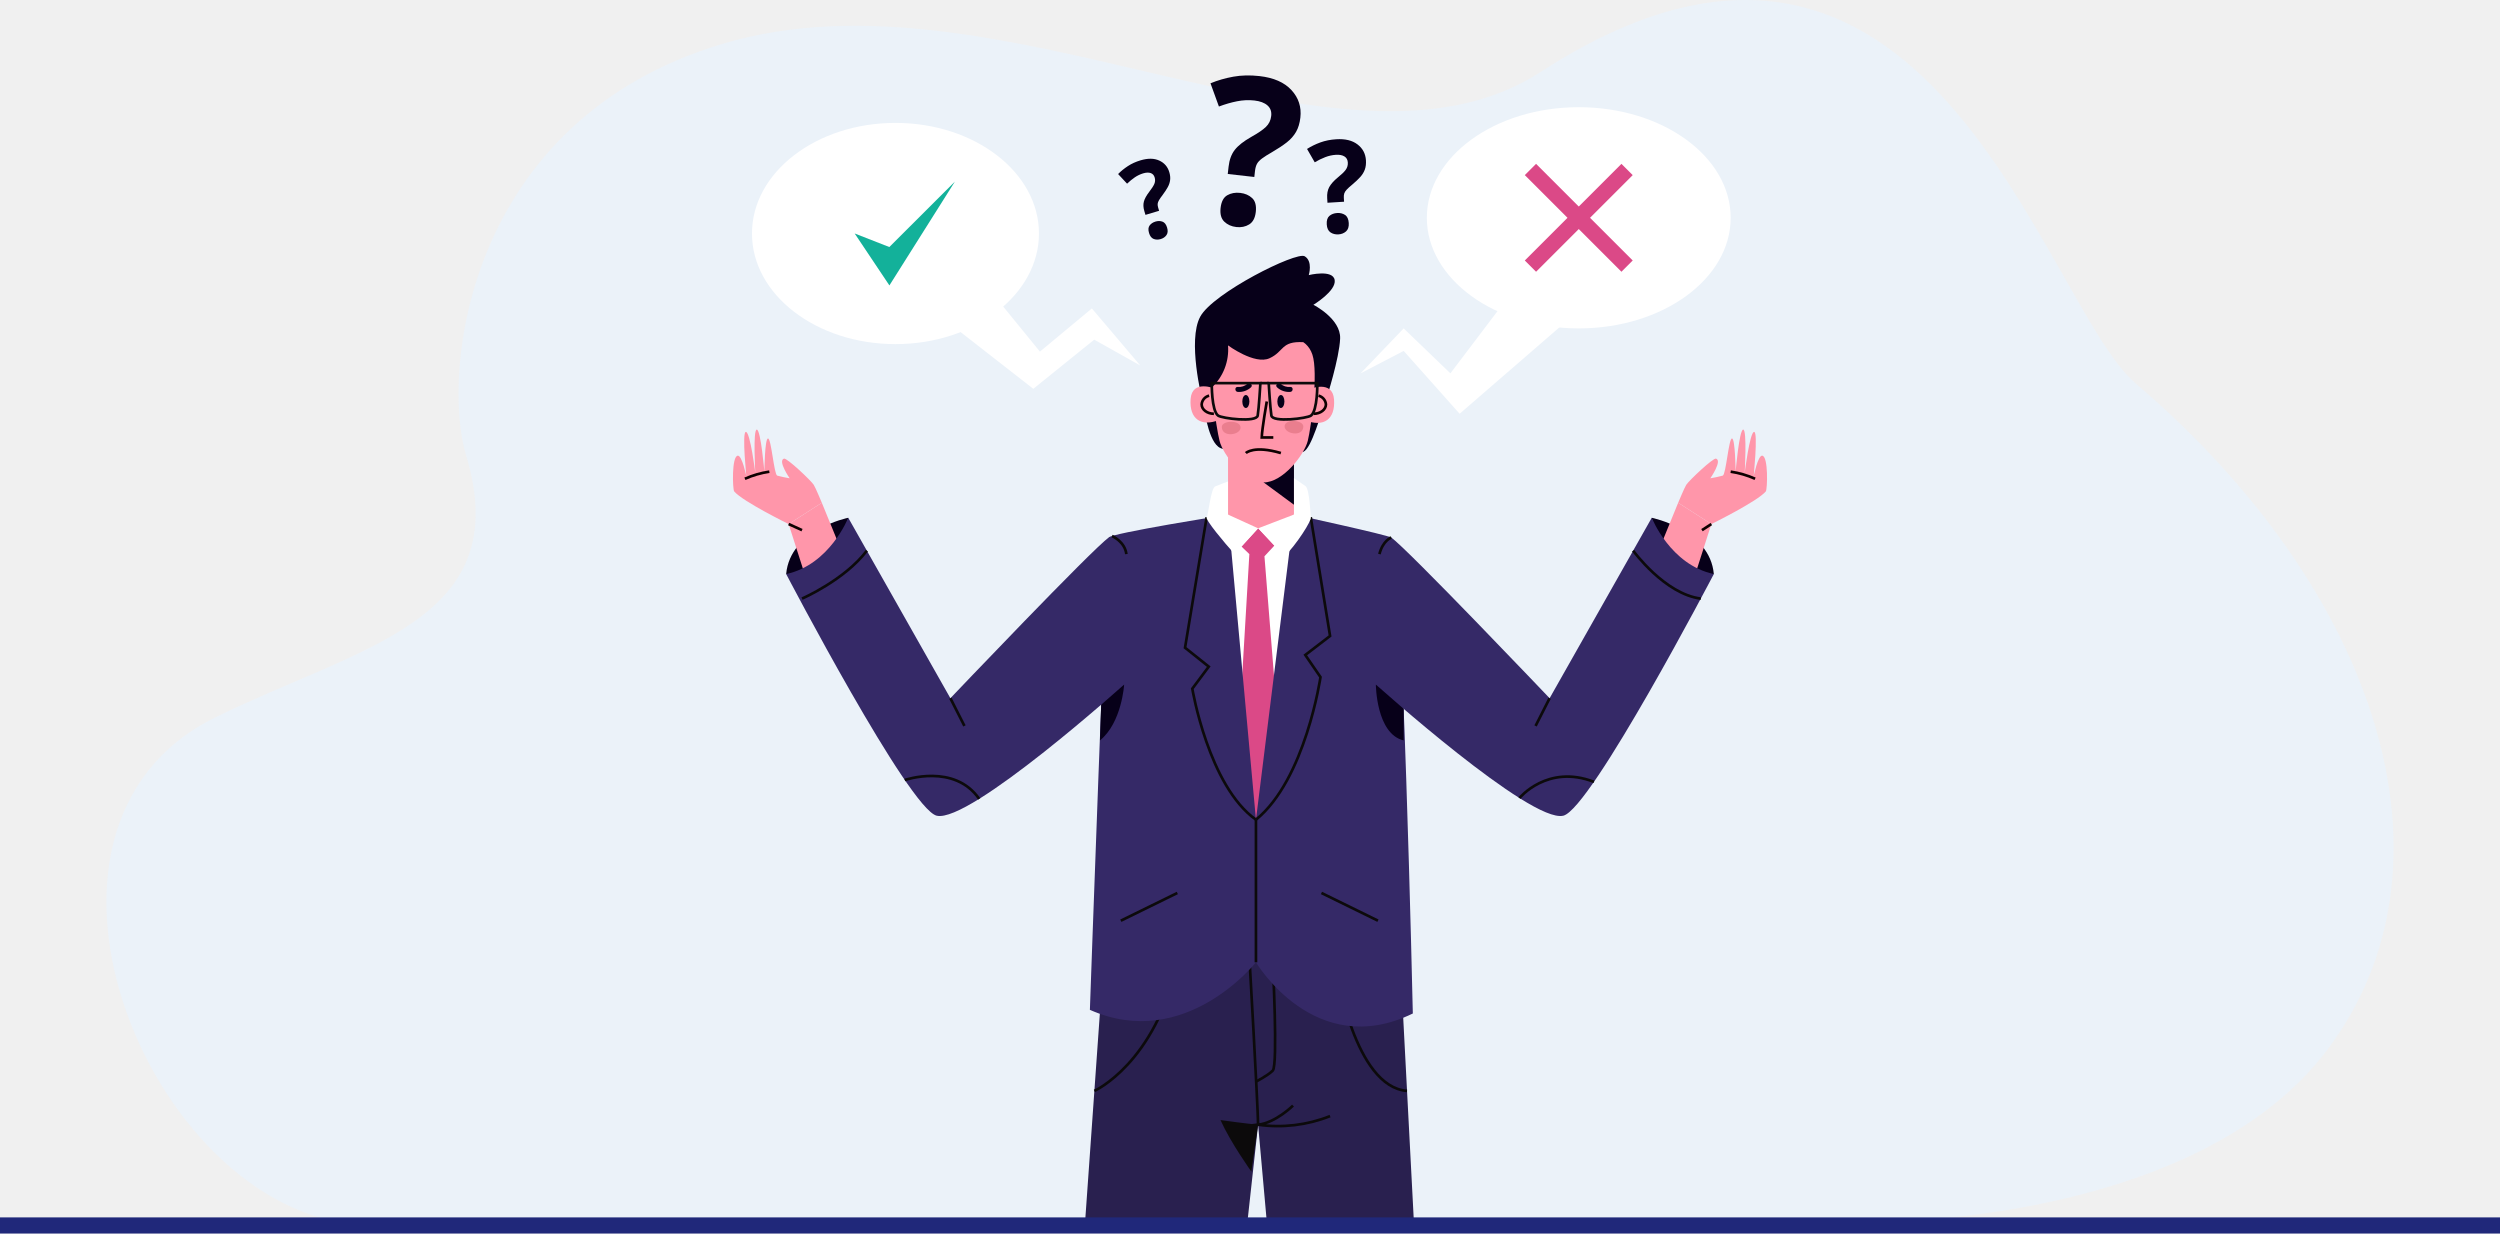
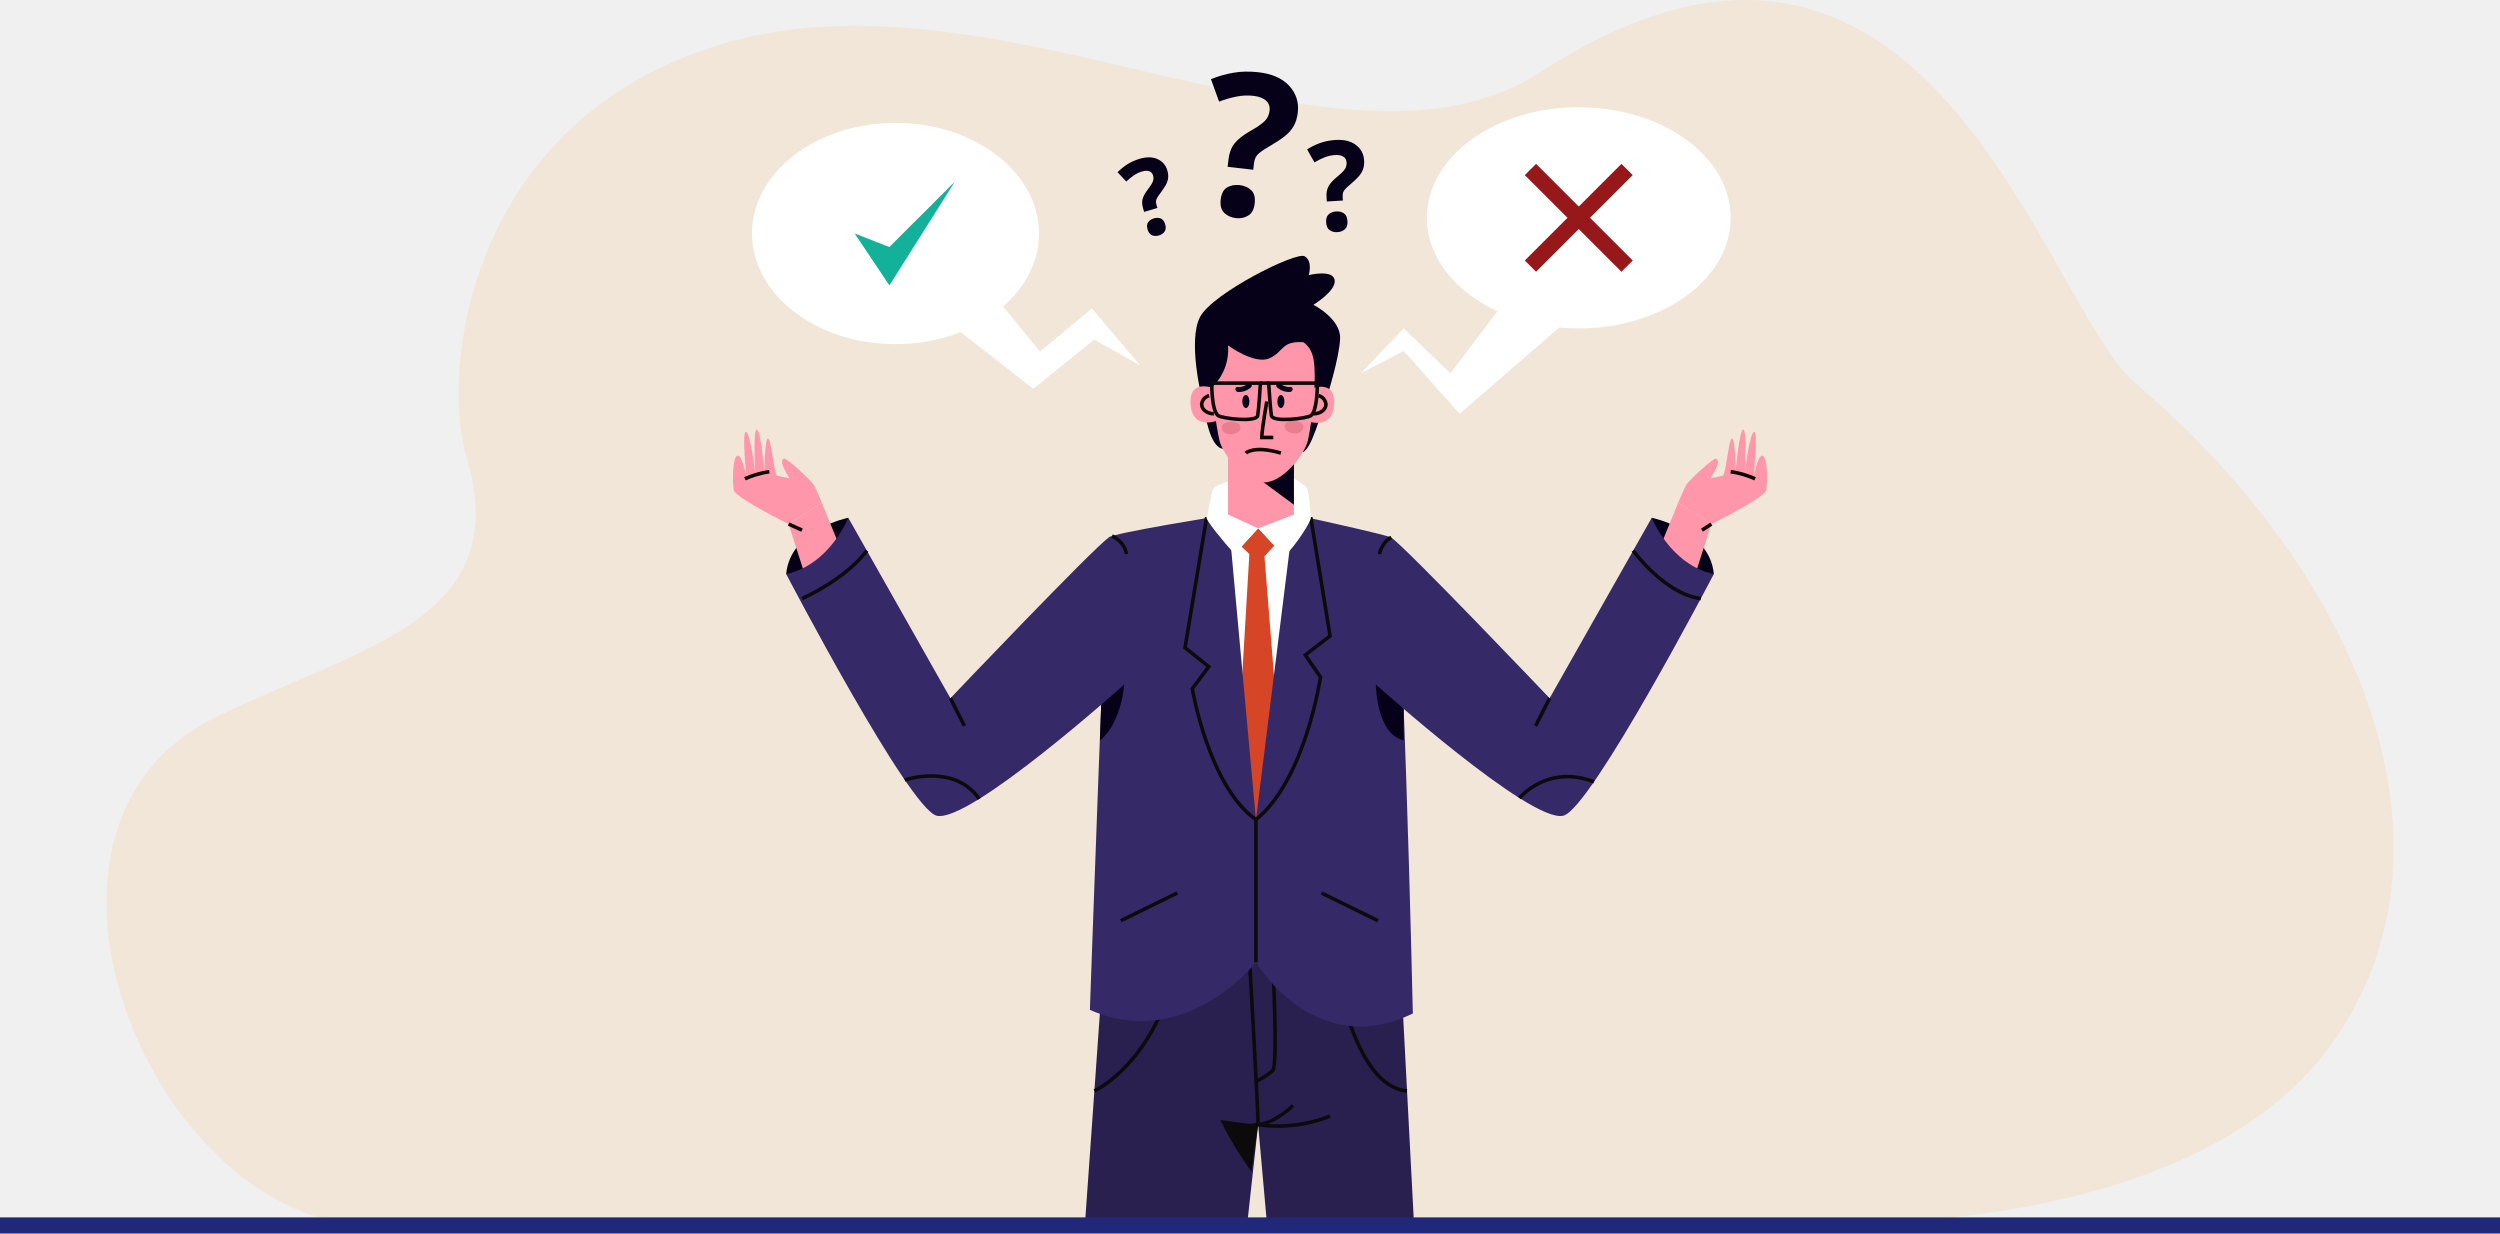
- <svg xmlns="http://www.w3.org/2000/svg" width="930" height="458.87" viewBox="0 0 930 458.87">
+ <svg xmlns="http://www.w3.org/2000/svg" width="700" height="345.386" viewBox="0 0 700 345.386">
  <g id="Grupo_18156" data-name="Grupo 18156" transform="translate(-235 -4056.13)">
-     <path id="Trazado_17434" data-name="Trazado 17434" d="M1234.786,371.447c-34.936-29.8-77.052-209.518-221.332-115.916-74.543,48.36-200.238-41.517-304.276-10.473C613.631,273.567,604.42,367.5,613.665,398.105c18.674,61.826-39.44,71.027-93.35,97.591C435.751,537.364,497.935,683.8,577.824,684.5s563.87-1.394,563.87-1.394,116.055.294,164.317-63.76C1357.945,550.42,1325.023,448.42,1234.786,371.447Z" transform="translate(-205.292 3827.354)" fill="#ebf2f9" />
-     <g id="Grupo_18155" data-name="Grupo 18155" transform="translate(461.301 4047.974)">
-       <ellipse id="Elipse_846" data-name="Elipse 846" cx="53.378" cy="41.145" rx="53.378" ry="41.145" transform="translate(53.435 53.876)" fill="#fff" />
-       <ellipse id="Elipse_847" data-name="Elipse 847" cx="56.51" cy="41.145" rx="56.51" ry="41.145" transform="translate(304.487 48.033)" fill="#fff" />
-       <path id="Trazado_17379" data-name="Trazado 17379" d="M203.328,150.944l-18-21.222-19.323,16.061-25.356-31.1-14.924,15.44,37.814,29.5,22.66-18.285Z" transform="translate(-5.453 -6.827)" fill="#fff" />
-       <path id="Trazado_17380" data-name="Trazado 17380" d="M297.066,154.366l16.026-16.716,17.378,16.716,24.561-32.421,20.061,11.789L333.908,169.4l-20.816-23.38Z" transform="translate(-17.227 -7.326)" fill="#fff" />
-       <g id="Grupo_18152" data-name="Grupo 18152" transform="translate(46.359 103.334)">
-         <path id="Trazado_17381" data-name="Trazado 17381" d="M194.954,375.188l-8.242,116.236h60.23l4.414-40.148,3.591,40.148h54.572l-6.079-116.236Z" transform="translate(-56.003 -128.061)" fill="#29204f" />
-         <path id="Trazado_17382" data-name="Trazado 17382" d="M190.726,439.859s22.741-10.268,30.861-47.848" transform="translate(-56.279 -129.217)" fill="none" stroke="#0c0a0b" stroke-miterlimit="10" stroke-width="1" />
-         <path id="Trazado_17383" data-name="Trazado 17383" d="M287.571,395.571s6.557,43.012,26.121,44.532" transform="translate(-62.933 -129.461)" fill="none" stroke="#0c0a0b" stroke-miterlimit="10" stroke-width="1" />
-         <path id="Trazado_17384" data-name="Trazado 17384" d="M252.586,474.2s-7.751-10.807-11.483-19.158c0,0,10.28,1.413,13.991,1.719Z" transform="translate(-59.74 -133.548)" fill="#0c0a0b" />
-         <path id="Trazado_17385" data-name="Trazado 17385" d="M252.646,389.9s3.076,53.749,3.241,62.386" transform="translate(-60.534 -129.072)" fill="none" stroke="#0c0a0b" stroke-miterlimit="10" stroke-width="1" />
-         <path id="Trazado_17386" data-name="Trazado 17386" d="M255.082,436.473s4.467-2.216,6.432-4.181,0-40.281,0-40.281" transform="translate(-60.701 -129.217)" fill="none" stroke="#0c0a0b" stroke-miterlimit="10" stroke-width="1" />
-         <path id="Trazado_17387" data-name="Trazado 17387" d="M301.684,305.7c-.2,27.6,1.774,51.836.921,53.068a19.356,19.356,0,0,1-5.668,4.926l-96.1.364c-3.639,0-7.277-1.777-8.089-4.94-.349-1.358,2.674-24.327,3.009-51.391.462-36.118-.411-81.618-.172-83.227.405-2.826,42.8-10.987,44.993-11.324,0,0,9.757,11.55,24.53,0,0,0,36.261,10.691,38.052,11.46C304.088,225.04,301.95,268.4,301.684,305.7Z" transform="translate(-56.416 -116.928)" fill="#fff" />
-         <path id="Trazado_17388" data-name="Trazado 17388" d="M255.516,218.645l-6.217,6.794,2.931,2.808-5.49,93,7.942,13.688,10.594-12.82-7.432-93.051,3.7-3.984Z" transform="translate(-60.128 -117.304)" fill="#db4987" />
-         <path id="Trazado_17389" data-name="Trazado 17389" d="M301.025,221.716c-1.326-.977-36.175-8.542-36.175-8.542l-14.141,113.5-10.388-113.5s-44.065,7.041-44.354,8.542c-.989,5.123-7.033,175.691-7.033,175.691,35.393,15.719,61.775-17.684,61.775-17.684s21.86,36.842,58.359,19.041C309.068,398.764,305.2,224.79,301.025,221.716Z" transform="translate(-56.156 -116.928)" fill="#352967" />
-         <path id="Trazado_17390" data-name="Trazado 17390" d="M90.7,214.451s-21.614,4.359-23.088,20.938C67.615,235.389,87.633,236.251,90.7,214.451Z" transform="translate(-47.82 -117.016)" fill="#070019" />
-         <path id="Trazado_17391" data-name="Trazado 17391" d="M46.815,202.22c3.191,3.774,20.26,12.143,20.26,12.143l12.342-7.922s-2.345-5.646-3-6.665c-1.045-1.624-10.007-10.1-11.078-9.755-2.425.772,2.119,7.322,2.119,7.322a44.647,44.647,0,0,1-4.646-1c-1.2-.544-2.184-13.807-3.411-13.807s-1.351,12.342-1.351,12.342-1.351-15.658-2.825-15.658-.552,16.088-.552,16.088-1.888-15.138-3.5-15.228c-1.583-.088.3,17.963.184,16.579,0,0-1.6-7.859-3.192-7.736C45.824,189.1,46.221,201.517,46.815,202.22Z" transform="translate(-46.359 -114.595)" fill="#ff96aa" />
-         <path id="Trazado_17392" data-name="Trazado 17392" d="M51.132,198.675a34.763,34.763,0,0,1,9.088-2.64" transform="translate(-46.687 -115.751)" fill="none" stroke="#0d0000" stroke-miterlimit="10" stroke-width="1" />
-         <path id="Trazado_17393" data-name="Trazado 17393" d="M68.6,216.372,77.447,244s10.5,1.29,15.842-5.342L80.946,208.45Z" transform="translate(-47.888 -116.604)" fill="#ff96aa" />
-         <path id="Trazado_17394" data-name="Trazado 17394" d="M279.809,162.933s4.825-15.008,5.1-22.376-9.944-12.526-9.944-12.526,8.559-5.158,7.913-9.21-9.636-1.842-9.636-1.842,1.593-5.158-1.524-7-34.066,13.631-38.855,22.474.663,30.525.663,30.525c1.156,5.949,2.825,17.835,7.7,18.615s26.937,2.393,30,1.127S277.66,168.714,279.809,162.933Z" transform="translate(-59.039 -109.827)" fill="#070019" />
-         <path id="Trazado_17395" data-name="Trazado 17395" d="M244.113,190.2V211.6s10.139,11.631,24.53,0V191.19Z" transform="translate(-59.947 -115.35)" fill="#ff96aa" />
-         <path id="Trazado_17396" data-name="Trazado 17396" d="M258.348,199.713l11.27,8.293,0-16.743H258.348Z" transform="translate(-60.925 -115.423)" fill="#070019" />
-         <path id="Trazado_17397" data-name="Trazado 17397" d="M275.054,148.753c-2.234-6.7-9.256-7.341-18.322-7.341s-16.088.639-18.322,7.341.831,26.971,2.107,32.077,9.2,15.458,16.407,15.458,15.131-10.35,16.407-15.458S277.288,155.456,275.054,148.753Z" transform="translate(-59.501 -111.997)" fill="#ff96aa" />
-         <path id="Trazado_17398" data-name="Trazado 17398" d="M273.681,177.9c.087-2.565-6.9-3.02-6.973-.141S273.545,181.891,273.681,177.9Z" transform="translate(-61.5 -114.359)" fill="#ea7e8e" />
-         <path id="Trazado_17399" data-name="Trazado 17399" d="M241.632,178.079c-.057-2.568,6.934-2.742,6.973.141S241.72,182.072,241.632,178.079Z" transform="translate(-59.777 -114.381)" fill="#ea7e8e" />
-         <g id="Grupo_18146" data-name="Grupo 18146" transform="translate(189.478 51.766)">
+     <path id="Trazado_17434" data-name="Trazado 17434" d="M1048.088,336.163c-26.3-22.43-58-157.7-166.594-87.249-56.107,36.4-150.717-31.249-229.025-7.883-71.917,21.459-78.849,92.16-71.891,115.2,14.056,46.536-29.686,53.461-70.264,73.456C446.664,461.047,493.469,571.269,553.6,571.8s424.418-1.049,424.418-1.049,87.353.221,123.679-47.991C1140.789,470.874,1116.009,394.1,1048.088,336.163Z" transform="translate(-215.082 3827.354)" fill="#ff8f00" opacity="0.1" />
+     <g id="Grupo_18155" data-name="Grupo 18155" transform="translate(440.228 4061.529)">
+       <ellipse id="Elipse_846" data-name="Elipse 846" cx="40.177" cy="30.97" rx="40.177" ry="30.97" transform="translate(5.326 29.013)" fill="#fff" />
+       <ellipse id="Elipse_847" data-name="Elipse 847" cx="42.534" cy="30.97" rx="42.534" ry="30.97" transform="translate(194.29 24.616)" fill="#fff" />
+       <path id="Trazado_17379" data-name="Trazado 17379" d="M184.136,141.976,170.588,126l-14.544,12.089-19.085-23.409L125.725,126.3l28.462,22.2,17.056-13.763Z" transform="translate(-70.092 -45.039)" fill="#fff" />
+       <path id="Trazado_17380" data-name="Trazado 17380" d="M297.066,146.348l12.063-12.582,13.08,12.582,18.487-24.4,15.1,8.874-31,26.848-15.668-17.6Z" transform="translate(-121.328 -47.211)" fill="#fff" />
+       <g id="Grupo_18152" data-name="Grupo 18152" transform="translate(0 66.24)">
+         <path id="Trazado_17381" data-name="Trazado 17381" d="M192.916,375.188l-6.2,87.489h45.335l3.323-30.219,2.7,30.219h41.075l-4.576-87.489Z" transform="translate(-88.329 -189.178)" fill="#29204f" />
+         <path id="Trazado_17382" data-name="Trazado 17382" d="M190.726,428.025s17.117-7.729,23.229-36.014" transform="translate(-89.529 -194.209)" fill="none" stroke="#0c0a0b" stroke-miterlimit="10" stroke-width="1" />
+         <path id="Trazado_17383" data-name="Trazado 17383" d="M287.571,395.571s4.935,32.374,19.661,33.519" transform="translate(-118.489 -195.273)" fill="none" stroke="#0c0a0b" stroke-miterlimit="10" stroke-width="1" />
+         <path id="Trazado_17384" data-name="Trazado 17384" d="M249.746,469.464s-5.834-8.134-8.643-14.42c0,0,7.738,1.063,10.531,1.294Z" transform="translate(-104.594 -213.058)" fill="#0c0a0b" />
+         <path id="Trazado_17385" data-name="Trazado 17385" d="M252.646,389.9s2.315,40.456,2.439,46.957" transform="translate(-108.045 -193.578)" fill="none" stroke="#0c0a0b" stroke-miterlimit="10" stroke-width="1" />
+         <path id="Trazado_17386" data-name="Trazado 17386" d="M255.082,425.477a23.9,23.9,0,0,0,4.842-3.147c1.479-1.479,0-30.319,0-30.319" transform="translate(-108.774 -194.209)" fill="none" stroke="#0c0a0b" stroke-miterlimit="10" stroke-width="1" />
+         <path id="Trazado_17387" data-name="Trazado 17387" d="M274.737,282.816c-.147,20.771,1.335,39.017.693,39.943a14.569,14.569,0,0,1-4.266,3.707l-72.33.274c-2.739,0-5.477-1.337-6.089-3.718-.263-1.022,2.012-18.311,2.265-38.682.348-27.186-.309-61.433-.13-62.644.3-2.127,32.212-8.27,33.866-8.523,0,0,7.344,8.693,18.464,0,0,0,27.293,8.047,28.642,8.626C276.547,222.106,274.937,254.745,274.737,282.816Z" transform="translate(-90.127 -140.731)" fill="#fff" />
+         <path id="Trazado_17388" data-name="Trazado 17388" d="M253.346,218.645l-4.68,5.114,2.206,2.114-4.132,70,5.978,10.3,7.974-9.65L255.1,226.484l2.784-3Z" transform="translate(-106.279 -142.367)" fill="#d64626" />
+         <path id="Trazado_17389" data-name="Trazado 17389" d="M273.3,219.6c-1-.735-27.228-6.429-27.228-6.429L235.431,298.6l-7.819-85.427s-33.167,5.3-33.385,6.429c-.744,3.856-5.294,132.241-5.294,132.241,26.64,11.832,46.5-13.311,46.5-13.311s16.454,27.73,43.926,14.332C279.358,352.865,276.444,221.917,273.3,219.6Z" transform="translate(-88.993 -140.731)" fill="#352967" />
+         <path id="Trazado_17390" data-name="Trazado 17390" d="M84.993,214.451s-16.269,3.281-17.378,15.76C67.615,230.211,82.682,230.859,84.993,214.451Z" transform="translate(-52.715 -141.113)" fill="#070019" />
+         <path id="Trazado_17391" data-name="Trazado 17391" d="M46.7,196.532c2.4,2.84,15.25,9.14,15.25,9.14l9.29-5.962s-1.765-4.25-2.259-5.017c-.786-1.222-7.532-7.6-8.338-7.343-1.825.581,1.595,5.511,1.595,5.511a33.6,33.6,0,0,1-3.5-.751c-.9-.409-1.644-10.393-2.568-10.393s-1.017,9.29-1.017,9.29-1.017-11.785-2.126-11.785-.416,12.109-.416,12.109-1.421-11.394-2.635-11.462c-1.192-.067.228,13.52.139,12.479,0,0-1.2-5.915-2.4-5.823C45.957,186.66,46.255,196,46.7,196.532Z" transform="translate(-46.359 -130.578)" fill="#ff96aa" />
+         <path id="Trazado_17392" data-name="Trazado 17392" d="M51.132,198.022a26.166,26.166,0,0,1,6.84-1.987" transform="translate(-47.786 -135.606)" fill="none" stroke="#0d0000" stroke-miterlimit="10" stroke-width="1" />
+         <path id="Trazado_17393" data-name="Trazado 17393" d="M68.6,214.412l6.656,20.8s7.9.971,11.924-4.021l-9.29-22.739Z" transform="translate(-53.011 -139.318)" fill="#ff96aa" />
+         <path id="Trazado_17394" data-name="Trazado 17394" d="M267.71,149.8s3.632-11.3,3.835-16.842-7.485-9.428-7.485-9.428,6.443-3.883,5.956-6.933-7.253-1.387-7.253-1.387,1.2-3.883-1.147-5.269-25.641,10.26-29.246,16.916.5,22.976.5,22.976c.87,4.478,2.126,13.424,5.8,14.012s20.275,1.8,22.58.848S266.093,154.151,267.71,149.8Z" transform="translate(-101.539 -109.827)" fill="#070019" />
+         <path id="Trazado_17395" data-name="Trazado 17395" d="M244.113,190.2v16.1s7.631,8.754,18.464,0V190.946Z" transform="translate(-105.494 -133.862)" fill="#ff96aa" />
+         <path id="Trazado_17396" data-name="Trazado 17396" d="M258.348,197.623l8.483,6.242,0-12.6h-8.485Z" transform="translate(-109.751 -134.179)" fill="#070019" />
+         <path id="Trazado_17397" data-name="Trazado 17397" d="M265.8,146.938c-1.682-5.045-6.967-5.526-13.791-5.526s-12.109.481-13.791,5.526.625,20.3,1.586,24.144,6.921,11.635,12.35,11.635,11.389-7.791,12.35-11.635S267.477,151.983,265.8,146.938Z" transform="translate(-103.551 -119.272)" fill="#ff96aa" />
+         <path id="Trazado_17398" data-name="Trazado 17398" d="M271.956,177.38c.065-1.93-5.194-2.273-5.248-.106S271.854,180.381,271.956,177.38Z" transform="translate(-112.25 -129.551)" fill="#ea7e8e" />
+         <path id="Trazado_17399" data-name="Trazado 17399" d="M241.632,177.591c-.043-1.933,5.219-2.064,5.249.106S241.7,180.6,241.632,177.591Z" transform="translate(-104.752 -129.647)" fill="#ea7e8e" />
+         <g id="Grupo_18146" data-name="Grupo 18146" transform="translate(142.618 38.963)">
          <g id="Grupo_18145" data-name="Grupo 18145">
            <g id="Grupo_18144" data-name="Grupo 18144">
              <g id="Grupo_18143" data-name="Grupo 18143">
-                 <path id="Trazado_17400" data-name="Trazado 17400" d="M252.452,167.824c0,1.335-.584,2.418-1.311,2.419s-1.32-1.078-1.323-2.412.583-2.418,1.31-2.419S252.448,166.49,252.452,167.824Z" transform="translate(-249.817 -165.412)" fill="#070019" />
+                 <path id="Trazado_17400" data-name="Trazado 17400" d="M251.8,167.227c0,1-.44,1.82-.987,1.821s-.993-.811-1-1.816.439-1.82.986-1.821S251.8,166.224,251.8,167.227Z" transform="translate(-249.817 -165.412)" fill="#070019" />
              </g>
            </g>
          </g>
        </g>
-         <g id="Grupo_18150" data-name="Grupo 18150" transform="translate(202.513 51.766)">
+         <g id="Grupo_18150" data-name="Grupo 18150" transform="translate(152.429 38.963)">
          <g id="Grupo_18149" data-name="Grupo 18149" transform="translate(0)">
            <g id="Grupo_18148" data-name="Grupo 18148">
              <g id="Grupo_18147" data-name="Grupo 18147">
-                 <path id="Trazado_17401" data-name="Trazado 17401" d="M263.814,167.824c0,1.335.584,2.418,1.311,2.419s1.32-1.078,1.323-2.412-.584-2.418-1.311-2.419S263.818,166.49,263.814,167.824Z" transform="translate(-263.814 -165.412)" fill="#070019" />
+                 <path id="Trazado_17401" data-name="Trazado 17401" d="M263.814,167.227c0,1,.44,1.82.987,1.821s.993-.811,1-1.816-.44-1.82-.987-1.821S263.817,166.224,263.814,167.227Z" transform="translate(-263.814 -165.412)" fill="#070019" />
              </g>
            </g>
          </g>
        </g>
-         <path id="Trazado_17402" data-name="Trazado 17402" d="M238.18,162.788s-8.488-3.536-9.018,3.89,3.89,10.432,10.608,7.78Z" transform="translate(-58.917 -113.408)" fill="#ff96aa" />
-         <path id="Trazado_17403" data-name="Trazado 17403" d="M276.657,162.949s8.487-3.537,9.018,3.889-3.89,10.432-10.609,7.78Z" transform="translate(-62.074 -113.419)" fill="#ff96aa" />
-         <path id="Trazado_17404" data-name="Trazado 17404" d="M234.988,214.218l-8.05,48.551,8.828,7.041-6.12,8.2s6.03,36.233,23.674,48.736" transform="translate(-58.767 -117)" fill="none" stroke="#0c0a0b" stroke-miterlimit="10" stroke-width="1" />
-         <path id="Trazado_17405" data-name="Trazado 17405" d="M275.649,214.218l7.191,44.178-9.223,7.076,5.658,8.236s-5.57,38.074-24.008,53.033" transform="translate(-60.714 -117)" fill="none" stroke="#0c0a0b" stroke-miterlimit="10" stroke-width="1" />
-         <path id="Trazado_17406" data-name="Trazado 17406" d="M252.646,351.071" transform="translate(-60.534 -126.404)" fill="none" stroke="#0d0000" stroke-miterlimit="10" stroke-width="0.75" />
-         <path id="Trazado_17407" data-name="Trazado 17407" d="M243.524,199.947s-3.106,1.126-4.764,1.834-2.541,10.587-3.181,11.457,6.557,9.461,10.4,13.725l8.708-9.6-11.167-5.1Z" transform="translate(-59.358 -116.019)" fill="#fff" />
-         <path id="Trazado_17408" data-name="Trazado 17408" d="M269.471,198.608s2.909,2.053,4.3,2.979c1.5,1,1.945,11.558,1.945,11.558.641.87-5.477,10.476-9.788,14.537l-9.759-10.415,13.307-5.1Z" transform="translate(-60.775 -115.927)" fill="#fff" />
-         <path id="Trazado_17409" data-name="Trazado 17409" d="M237.373,160.3a19.419,19.419,0,0,0,6.051-15.688s9.893,7.3,15.419,4.79,4.193-6.442,12.6-5.984c0,0-4.387-12.437-21.387-12.069S231.051,155.741,237.373,160.3Z" transform="translate(-59.257 -111.306)" fill="#070019" />
-         <path id="Trazado_17410" data-name="Trazado 17410" d="M259.457,167.995s-1.751,9.952-1.877,13.39h4.306" transform="translate(-60.873 -113.824)" fill="none" stroke="#0d0000" stroke-miterlimit="10" stroke-width="1" />
-         <path id="Trazado_17411" data-name="Trazado 17411" d="M238.123,172.409c-2.51,0-4.545-1.569-4.545-3.5a3.624,3.624,0,0,1,2.776-3.229" transform="translate(-59.223 -113.665)" fill="none" stroke="#0d0000" stroke-miterlimit="10" stroke-width="1" />
-         <path id="Trazado_17412" data-name="Trazado 17412" d="M278.344,172.409c2.51,0,4.545-1.569,4.545-3.5a3.625,3.625,0,0,0-2.775-3.229" transform="translate(-62.299 -113.665)" fill="none" stroke="#0d0000" stroke-miterlimit="10" stroke-width="1" />
-         <path id="Trazado_17413" data-name="Trazado 17413" d="M251.542,160.911a4.7,4.7,0,0,1-3.595,1.163c-1.2-.092-1.189,1.771,0,1.863a6.564,6.564,0,0,0,4.912-1.709C253.755,161.429,252.434,160.115,251.542,160.911Z" transform="translate(-60.149 -113.32)" fill="#070019" />
-         <path id="Trazado_17414" data-name="Trazado 17414" d="M264.982,160.911a4.7,4.7,0,0,0,3.595,1.163c1.195-.092,1.189,1.771,0,1.863a6.567,6.567,0,0,1-4.913-1.709C262.768,161.429,264.089,160.115,264.982,160.911Z" transform="translate(-61.27 -113.32)" fill="#070019" />
-         <g id="Grupo_18151" data-name="Grupo 18151" transform="translate(178.116 47.344)">
-           <path id="Trazado_17415" data-name="Trazado 17415" d="M237.618,160.664h18.091s-.549,9.278-1,12.062c-.429,2.659-13.318,1.082-14.753,0C237.485,170.862,237.618,160.664,237.618,160.664Z" transform="translate(-237.617 -160.664)" fill="none" stroke="#0c0a0b" stroke-miterlimit="10" stroke-width="1" />
-           <path id="Trazado_17416" data-name="Trazado 17416" d="M278.449,160.664H260.357s.55,9.278,1,12.062c.429,2.659,13.318,1.082,14.753,0C278.581,170.862,278.449,160.664,278.449,160.664Z" transform="translate(-239.179 -160.664)" fill="none" stroke="#0c0a0b" stroke-miterlimit="10" stroke-width="1" />
-           <line id="Línea_189" data-name="Línea 189" x1="3.086" transform="translate(18.092 0)" fill="none" stroke="#0c0a0b" stroke-miterlimit="10" stroke-width="1" />
+         <path id="Trazado_17402" data-name="Trazado 17402" d="M235.94,162.58s-6.389-2.662-6.787,2.928,2.928,7.852,7.985,5.856Z" transform="translate(-101.01 -125.412)" fill="#ff96aa" />
+         <path id="Trazado_17403" data-name="Trazado 17403" d="M276.263,162.741s6.388-2.662,6.787,2.927-2.928,7.852-7.985,5.856Z" transform="translate(-114.749 -125.46)" fill="#ff96aa" />
+         <path id="Trazado_17404" data-name="Trazado 17404" d="M233,214.218l-6.059,36.544,6.644,5.3-4.606,6.169s4.539,27.272,17.819,36.683" transform="translate(-100.358 -141.043)" fill="none" stroke="#0c0a0b" stroke-miterlimit="10" stroke-width="1" />
+         <path id="Trazado_17405" data-name="Trazado 17405" d="M270.608,214.218l5.413,33.253-6.942,5.326,4.258,6.2s-4.192,28.658-18.07,39.917" transform="translate(-108.829 -141.043)" fill="none" stroke="#0c0a0b" stroke-miterlimit="10" stroke-width="1" />
+         <path id="Trazado_17406" data-name="Trazado 17406" d="M252.646,351.071" transform="translate(-108.045 -181.967)" fill="none" stroke="#0d0000" stroke-miterlimit="10" stroke-width="0.75" />
+         <path id="Trazado_17407" data-name="Trazado 17407" d="M241.549,199.947s-2.338.847-3.585,1.38-1.912,7.969-2.395,8.623,4.936,7.121,7.831,10.331l6.555-7.228-8.405-3.835Z" transform="translate(-102.93 -136.776)" fill="#fff" />
+         <path id="Trazado_17408" data-name="Trazado 17408" d="M266.18,198.608s2.19,1.546,3.233,2.242c1.129.754,1.464,8.7,1.464,8.7.482.655-4.122,7.885-7.367,10.942l-7.345-7.839,10.016-3.835Z" transform="translate(-109.097 -136.375)" fill="#fff" />
+         <path id="Trazado_17409" data-name="Trazado 17409" d="M236.556,153.14a14.617,14.617,0,0,0,4.554-11.808s7.446,5.494,11.606,3.605,3.156-4.849,9.481-4.5c0,0-3.3-9.361-16.1-9.084S231.8,149.707,236.556,153.14Z" transform="translate(-102.491 -116.261)" fill="#070019" />
+         <path id="Trazado_17410" data-name="Trazado 17410" d="M258.992,167.995s-1.318,7.491-1.412,10.079h3.241" transform="translate(-109.521 -127.221)" fill="none" stroke="#0d0000" stroke-miterlimit="10" stroke-width="1" />
+         <path id="Trazado_17411" data-name="Trazado 17411" d="M237,170.744c-1.889,0-3.421-1.181-3.421-2.638a2.728,2.728,0,0,1,2.09-2.43" transform="translate(-102.343 -126.528)" fill="none" stroke="#0d0000" stroke-miterlimit="10" stroke-width="1" />
+         <path id="Trazado_17412" data-name="Trazado 17412" d="M278.344,170.744c1.889,0,3.421-1.181,3.421-2.638a2.728,2.728,0,0,0-2.089-2.43" transform="translate(-115.73 -126.528)" fill="none" stroke="#0d0000" stroke-miterlimit="10" stroke-width="1" />
+         <path id="Trazado_17413" data-name="Trazado 17413" d="M250.432,160.85a3.54,3.54,0,0,1-2.706.876c-.9-.069-.9,1.333,0,1.4a4.94,4.94,0,0,0,3.7-1.286C252.1,161.24,251.1,160.251,250.432,160.85Z" transform="translate(-106.373 -125.029)" fill="#070019" />
+         <path id="Trazado_17414" data-name="Trazado 17414" d="M264.582,160.85a3.54,3.54,0,0,0,2.706.876c.9-.069.9,1.333,0,1.4a4.943,4.943,0,0,1-3.7-1.286C262.916,161.24,263.91,160.251,264.582,160.85Z" transform="translate(-111.251 -125.029)" fill="#070019" />
+         <g id="Grupo_18151" data-name="Grupo 18151" transform="translate(134.066 35.635)">
+           <path id="Trazado_17415" data-name="Trazado 17415" d="M237.618,160.664h13.617s-.414,6.984-.752,9.079c-.323,2-10.025.815-11.1,0C237.517,168.34,237.618,160.664,237.618,160.664Z" transform="translate(-237.617 -160.664)" fill="none" stroke="#0c0a0b" stroke-miterlimit="10" stroke-width="1" />
+           <path id="Trazado_17416" data-name="Trazado 17416" d="M273.975,160.664H260.357s.414,6.984.752,9.079c.323,2,10.025.815,11.1,0C274.074,168.34,273.975,160.664,273.975,160.664Z" transform="translate(-244.417 -160.664)" fill="none" stroke="#0c0a0b" stroke-miterlimit="10" stroke-width="1" />
+           <line id="Línea_189" data-name="Línea 189" x1="2.323" transform="translate(13.618 0)" fill="none" stroke="#0c0a0b" stroke-miterlimit="10" stroke-width="1" />
        </g>
-         <path id="Trazado_17417" data-name="Trazado 17417" d="M251.231,188.5s2.94-2.97,13.036,0" transform="translate(-60.436 -115.142)" fill="none" stroke="#0d0000" stroke-miterlimit="10" stroke-width="1" />
-         <path id="Trazado_17418" data-name="Trazado 17418" d="M187.631,221.8c-5.774,3.921-58.927,59.778-58.927,59.778l-38-67.131s-6.878,17.5-23.088,20.938c0,0,45.684,87.439,56,89.894,12.183,2.9,69.725-48.784,69.725-48.784S194.35,217.241,187.631,221.8Z" transform="translate(-47.82 -117.016)" fill="#352967" />
-         <path id="Trazado_17419" data-name="Trazado 17419" d="M193.414,288.556l8.539-7.478s-.838,14.153-9,20.784Z" transform="translate(-56.432 -121.594)" fill="#070019" />
-         <line id="Línea_190" data-name="Línea 190" x2="5.227" y2="10.299" transform="translate(80.884 164.566)" fill="none" stroke="#0c0a0b" stroke-miterlimit="10" stroke-width="1" />
-         <path id="Trazado_17420" data-name="Trazado 17420" d="M413.374,214.451s21.614,4.359,23.088,20.938C436.462,235.389,416.444,236.251,413.374,214.451Z" transform="translate(-71.578 -117.016)" fill="#070019" />
-         <path id="Trazado_17421" data-name="Trazado 17421" d="M456.526,202.22c-3.191,3.774-20.26,12.143-20.26,12.143l-12.342-7.922s2.345-5.646,3-6.665c1.045-1.624,10.007-10.1,11.078-9.755,2.425.772-2.119,7.322-2.119,7.322a44.647,44.647,0,0,0,4.646-1c1.2-.544,2.184-13.807,3.411-13.807s1.351,12.342,1.351,12.342,1.35-15.658,2.825-15.658.552,16.088.552,16.088,1.888-15.138,3.5-15.228c1.582-.088-.3,17.963-.184,16.579,0,0,1.6-7.859,3.192-7.736C457.517,189.1,457.121,201.517,456.526,202.22Z" transform="translate(-72.303 -114.595)" fill="#ff96aa" />
-         <path id="Trazado_17422" data-name="Trazado 17422" d="M453.978,198.675a34.762,34.762,0,0,0-9.087-2.64" transform="translate(-73.743 -115.751)" fill="none" stroke="#0d0000" stroke-miterlimit="10" stroke-width="1" />
-         <path id="Trazado_17423" data-name="Trazado 17423" d="M435.356,216.372,426.513,244s-10.5,1.29-15.842-5.342l12.342-30.211Z" transform="translate(-71.392 -116.604)" fill="#ff96aa" />
-         <path id="Trazado_17424" data-name="Trazado 17424" d="M308.87,221.8c5.774,3.921,58.927,59.778,58.927,59.778l38-67.131s6.878,17.5,23.088,20.938c0,0-45.684,87.439-56,89.894C360.7,328.184,303.16,276.5,303.16,276.5S302.15,217.241,308.87,221.8Z" transform="translate(-64.001 -117.016)" fill="#352967" />
-         <line id="Línea_191" data-name="Línea 191" x1="5.227" y2="10.299" transform="translate(298.569 164.566)" fill="none" stroke="#0c0a0b" stroke-miterlimit="10" stroke-width="1" />
-         <path id="Trazado_17425" data-name="Trazado 17425" d="M313.511,290.109l-10.347-9.031s.092,18.328,10.347,20.784Z" transform="translate(-64.005 -121.594)" fill="#070019" />
-         <line id="Línea_192" data-name="Línea 192" x1="3.501" y2="2.272" transform="translate(360.463 99.768)" fill="none" stroke="#0d0000" stroke-miterlimit="10" stroke-width="1" />
-         <line id="Línea_193" data-name="Línea 193" x2="4.974" y2="2.272" transform="translate(20.717 99.768)" fill="none" stroke="#0d0000" stroke-miterlimit="10" stroke-width="1" />
-         <path id="Trazado_17426" data-name="Trazado 17426" d="M197.784,221.732s4.776,2.061,5.328,6.728" transform="translate(-56.764 -117.516)" fill="none" stroke="#0c0a0b" stroke-miterlimit="10" stroke-width="1" />
-         <path id="Trazado_17427" data-name="Trazado 17427" d="M308.971,222.346s-3.1,1.12-4.389,6.156" transform="translate(-64.102 -117.559)" fill="none" stroke="#0c0a0b" stroke-miterlimit="10" stroke-width="1" />
-         <line id="Línea_194" data-name="Línea 194" y2="53.053" transform="translate(194.554 209.742)" fill="none" stroke="#0c0a0b" stroke-miterlimit="10" stroke-width="1" />
-         <line id="Línea_195" data-name="Línea 195" y1="10.316" x2="21.024" transform="translate(144.284 237.005)" fill="none" stroke="#0c0a0b" stroke-miterlimit="10" stroke-width="1" />
-         <line id="Línea_196" data-name="Línea 196" x1="21.024" y1="10.316" transform="translate(218.917 237.005)" fill="none" stroke="#0c0a0b" stroke-miterlimit="10" stroke-width="1" />
-         <path id="Trazado_17428" data-name="Trazado 17428" d="M269.113,449.242s-6.412,6.386-12.987,7.122a52.643,52.643,0,0,0,26.774-3.2" transform="translate(-60.773 -133.149)" fill="none" stroke="#0c0a0b" stroke-miterlimit="10" stroke-width="1" />
-         <path id="Trazado_17429" data-name="Trazado 17429" d="M114.993,319.092s18.426-6.353,27.678,7.025" transform="translate(-51.075 -124.103)" fill="none" stroke="#0c0a0b" stroke-miterlimit="10" stroke-width="1" />
-         <path id="Trazado_17430" data-name="Trazado 17430" d="M360.518,325.814s10.4-12.732,27.722-6.026" transform="translate(-67.946 -124.12)" fill="none" stroke="#0c0a0b" stroke-miterlimit="10" stroke-width="1" />
-         <path id="Trazado_17431" data-name="Trazado 17431" d="M405.935,227.593s11.737,16.147,25.175,17.827" transform="translate(-71.067 -117.919)" fill="none" stroke="#0c0a0b" stroke-miterlimit="10" stroke-width="1" />
-         <path id="Trazado_17432" data-name="Trazado 17432" d="M73.945,245.42s15.821-6.878,24.121-17.827" transform="translate(-48.255 -117.919)" fill="none" stroke="#0c0a0b" stroke-miterlimit="10" stroke-width="1" />
+         <path id="Trazado_17417" data-name="Trazado 17417" d="M251.231,188.177s2.213-2.235,9.812,0" transform="translate(-107.622 -132.959)" fill="none" stroke="#0d0000" stroke-miterlimit="10" stroke-width="1" />
+         <path id="Trazado_17418" data-name="Trazado 17418" d="M157.95,219.985C153.6,222.936,113.6,264.98,113.6,264.98l-28.6-50.529s-5.177,13.172-17.378,15.76c0,0,34.386,65.814,42.151,67.662,9.17,2.184,52.482-36.719,52.482-36.719S163.007,216.551,157.95,219.985Z" transform="translate(-52.715 -141.113)" fill="#352967" />
+         <path id="Trazado_17419" data-name="Trazado 17419" d="M193.3,286.707l6.427-5.629s-.631,10.653-6.775,15.644Z" transform="translate(-90.195 -161.036)" fill="#070019" />
+         <line id="Línea_190" data-name="Línea 190" x2="3.934" y2="7.752" transform="translate(60.881 123.867)" fill="none" stroke="#0c0a0b" stroke-miterlimit="10" stroke-width="1" />
+         <path id="Trazado_17420" data-name="Trazado 17420" d="M413.374,214.451s16.269,3.281,17.378,15.76C430.752,230.211,415.685,230.859,413.374,214.451Z" transform="translate(-156.108 -141.113)" fill="#070019" />
+         <path id="Trazado_17421" data-name="Trazado 17421" d="M448.464,196.532c-2.4,2.84-15.25,9.14-15.25,9.14l-9.29-5.962s1.765-4.25,2.259-5.017c.786-1.222,7.532-7.6,8.338-7.343,1.825.581-1.595,5.511-1.595,5.511a33.6,33.6,0,0,0,3.5-.751c.9-.409,1.644-10.393,2.568-10.393s1.017,9.29,1.017,9.29,1.016-11.785,2.126-11.785.416,12.109.416,12.109,1.421-11.394,2.635-11.462c1.191-.067-.228,13.52-.139,12.479,0,0,1.2-5.915,2.4-5.823C449.209,186.66,448.911,196,448.464,196.532Z" transform="translate(-159.263 -130.578)" fill="#ff96aa" />
+         <path id="Trazado_17422" data-name="Trazado 17422" d="M451.731,198.022a26.165,26.165,0,0,0-6.84-1.987" transform="translate(-165.533 -135.606)" fill="none" stroke="#0d0000" stroke-miterlimit="10" stroke-width="1" />
+         <path id="Trazado_17423" data-name="Trazado 17423" d="M429.251,214.412l-6.656,20.8s-7.9.971-11.924-4.021l9.29-22.739Z" transform="translate(-155.3 -139.318)" fill="#ff96aa" />
+         <path id="Trazado_17424" data-name="Trazado 17424" d="M307.444,219.985c4.346,2.951,44.354,44.994,44.354,44.994l28.6-50.529s5.177,13.172,17.378,15.76c0,0-34.386,65.814-42.151,67.662-9.171,2.184-52.482-36.719-52.482-36.719S302.387,216.551,307.444,219.985Z" transform="translate(-123.134 -141.113)" fill="#352967" />
+         <line id="Línea_191" data-name="Línea 191" x1="3.934" y2="7.752" transform="translate(224.729 123.867)" fill="none" stroke="#0c0a0b" stroke-miterlimit="10" stroke-width="1" />
+         <path id="Trazado_17425" data-name="Trazado 17425" d="M310.952,287.875l-7.788-6.8s.069,13.8,7.788,15.644Z" transform="translate(-123.152 -161.036)" fill="#070019" />
+         <line id="Línea_192" data-name="Línea 192" x1="2.635" y2="1.71" transform="translate(271.316 75.094)" fill="none" stroke="#0d0000" stroke-miterlimit="10" stroke-width="1" />
+         <line id="Línea_193" data-name="Línea 193" x2="3.744" y2="1.71" transform="translate(15.593 75.094)" fill="none" stroke="#0d0000" stroke-miterlimit="10" stroke-width="1" />
+         <path id="Trazado_17426" data-name="Trazado 17426" d="M197.784,221.732s3.595,1.551,4.01,5.064" transform="translate(-91.64 -143.29)" fill="none" stroke="#0c0a0b" stroke-miterlimit="10" stroke-width="1" />
+         <path id="Trazado_17427" data-name="Trazado 17427" d="M307.886,222.346s-2.333.843-3.3,4.633" transform="translate(-123.576 -143.474)" fill="none" stroke="#0c0a0b" stroke-miterlimit="10" stroke-width="1" />
+         <line id="Línea_194" data-name="Línea 194" y2="39.932" transform="translate(146.438 157.87)" fill="none" stroke="#0c0a0b" stroke-miterlimit="10" stroke-width="1" />
+         <line id="Línea_195" data-name="Línea 195" y1="7.765" x2="15.824" transform="translate(108.601 178.391)" fill="none" stroke="#0c0a0b" stroke-miterlimit="10" stroke-width="1" />
+         <line id="Línea_196" data-name="Línea 196" x1="15.824" y1="7.765" transform="translate(164.776 178.391)" fill="none" stroke="#0c0a0b" stroke-miterlimit="10" stroke-width="1" />
+         <path id="Trazado_17428" data-name="Trazado 17428" d="M265.9,449.242s-4.826,4.807-9.775,5.361a39.625,39.625,0,0,0,20.152-2.411" transform="translate(-109.086 -211.323)" fill="none" stroke="#0c0a0b" stroke-miterlimit="10" stroke-width="1" />
+         <path id="Trazado_17429" data-name="Trazado 17429" d="M114.993,318.719s13.869-4.782,20.833,5.287" transform="translate(-66.883 -171.953)" fill="none" stroke="#0c0a0b" stroke-miterlimit="10" stroke-width="1" />
+         <path id="Trazado_17430" data-name="Trazado 17430" d="M360.518,323.842s7.824-9.583,20.866-4.536" transform="translate(-140.302 -172.029)" fill="none" stroke="#0c0a0b" stroke-miterlimit="10" stroke-width="1" />
+         <path id="Trazado_17431" data-name="Trazado 17431" d="M405.935,227.593s8.834,12.153,18.949,13.418" transform="translate(-153.883 -145.043)" fill="none" stroke="#0c0a0b" stroke-miterlimit="10" stroke-width="1" />
+         <path id="Trazado_17432" data-name="Trazado 17432" d="M73.945,241.011s11.908-5.177,18.156-13.418" transform="translate(-54.608 -145.043)" fill="none" stroke="#0c0a0b" stroke-miterlimit="10" stroke-width="1" />
      </g>
-       <path id="Trazado_17433" data-name="Trazado 17433" d="M94.977,99.462l12.893,5.046,24.389-24.345L107.9,118.788Z" transform="translate(-3.341 -4.455)" fill="#13b19a" />
-       <g id="Grupo_18154" data-name="Grupo 18154" transform="translate(340.926 69.108)">
-         <g id="Grupo_18153" data-name="Grupo 18153">
-           <rect id="Rectángulo_3396" data-name="Rectángulo 3396" width="50.842" height="5.926" transform="translate(0 35.95) rotate(-44.999)" fill="#db4987" />
-           <rect id="Rectángulo_3397" data-name="Rectángulo 3397" width="5.926" height="50.842" transform="translate(0 4.19) rotate(-45.001)" fill="#db4987" />
+       <path id="Trazado_17433" data-name="Trazado 17433" d="M94.977,94.689l9.7,3.8,18.357-18.324L104.7,109.236Z" transform="translate(-60.897 -34.717)" fill="#13b19a" />
+       <g id="Grupo_18154" data-name="Grupo 18154" transform="translate(221.717 40.479)">
+         <g id="Grupo_18153" data-name="Grupo 18153" transform="translate(0 0)">
+           <rect id="Rectángulo_3396" data-name="Rectángulo 3396" width="38.268" height="4.46" transform="translate(0 27.059) rotate(-44.999)" fill="#97181a" />
+           <rect id="Rectángulo_3397" data-name="Rectángulo 3397" width="4.46" height="38.268" transform="translate(0 3.154) rotate(-45.001)" fill="#97181a" />
        </g>
      </g>
-       <text id="_" data-name="?" transform="matrix(0.998, -0.062, 0.062, 0.998, 261.751, 95.334)" fill="#070019" font-size="48" font-family="Montserrat-Bold, Montserrat" font-weight="700">
+       <text id="_" data-name="?" transform="matrix(0.998, -0.062, 0.062, 0.998, 162.085, 59.596)" fill="#070019" font-size="35" font-family="Montserrat-Bold, Montserrat" font-weight="700">
        <tspan x="0" y="0">?</tspan>
      </text>
-       <text id="_2" data-name="?" transform="matrix(0.994, 0.112, -0.112, 0.994, 218.054, 89.855)" fill="#070019" font-size="77" font-family="Montserrat-Bold, Montserrat" font-weight="700">
+       <text id="_2" data-name="?" transform="matrix(0.994, 0.112, -0.112, 0.994, 129.508, 53.659)" fill="#070019" font-size="56" font-family="Montserrat-Bold, Montserrat" font-weight="700">
        <tspan x="0" y="0">?</tspan>
      </text>
-       <text id="_3" data-name="?" transform="matrix(0.958, -0.286, 0.286, 0.958, 197.291, 98.981)" fill="#070019" font-size="41" font-family="Montserrat-Bold, Montserrat" font-weight="700">
+       <text id="_3" data-name="?" transform="matrix(0.958, -0.286, 0.286, 0.958, 113.288, 61.902)" fill="#070019" font-size="30" font-family="Montserrat-Bold, Montserrat" font-weight="700">
        <tspan x="0" y="0">?</tspan>
      </text>
    </g>
-     <g id="Rectángulo_3398" data-name="Rectángulo 3398" transform="translate(235 4509)" fill="#20287a" stroke="rgba(112,112,112,0)" stroke-width="1">
-       <rect width="930" height="6" stroke="none" />
-       <rect x="0.5" y="0.5" width="929" height="5" fill="none" />
+     <g id="Rectángulo_3398" data-name="Rectángulo 3398" transform="translate(235 4397)" fill="#20287a" stroke="rgba(112,112,112,0)" stroke-width="1">
+       <rect width="700" height="4.516" stroke="none" />
+       <rect x="0.5" y="0.5" width="699" height="3.516" fill="none" />
    </g>
  </g>
</svg>
